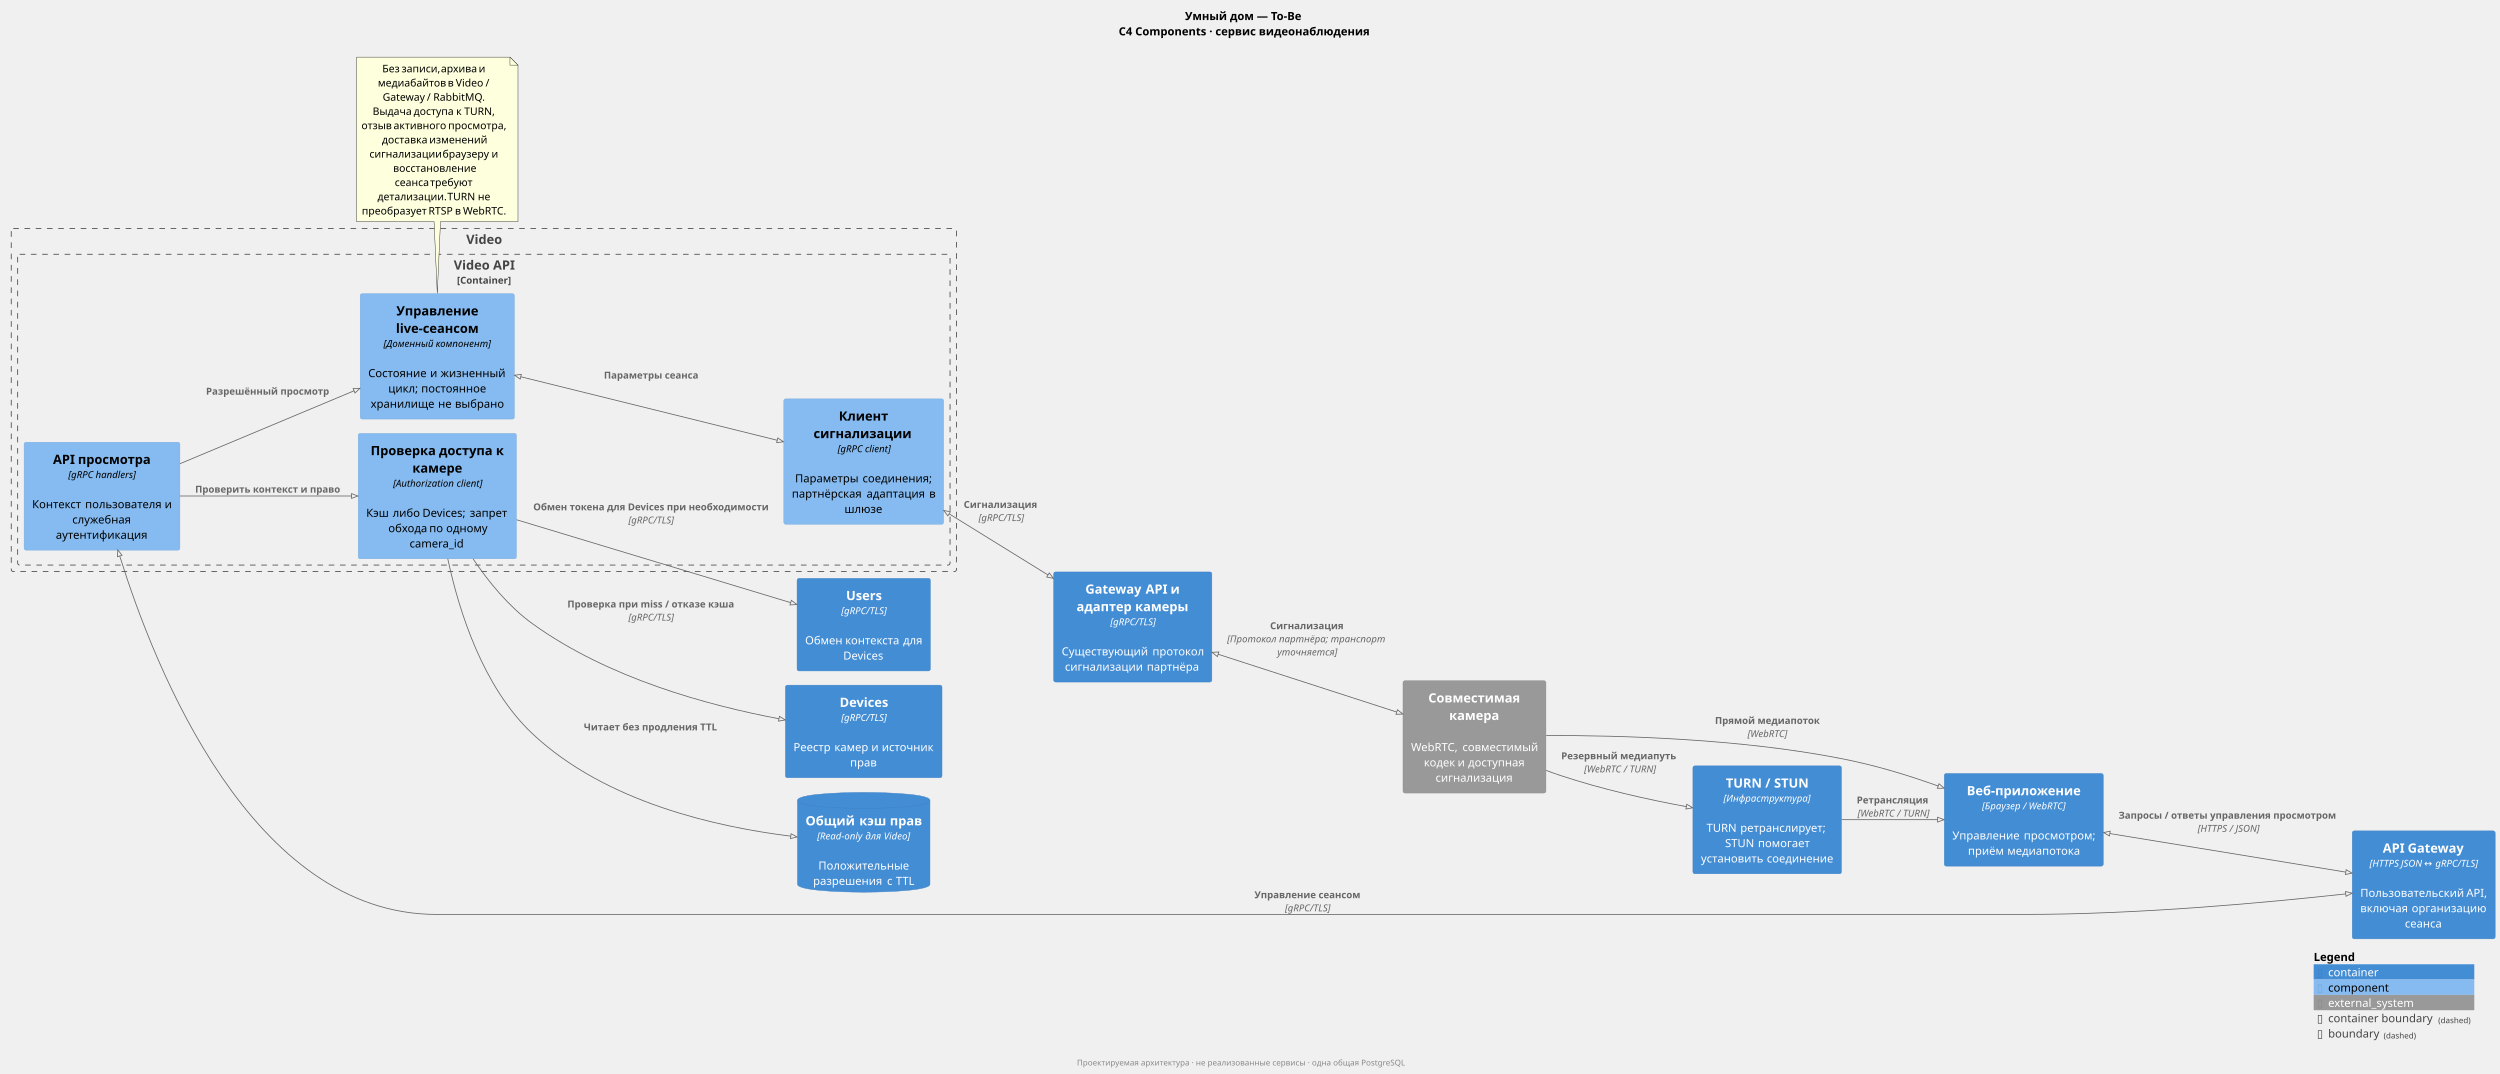
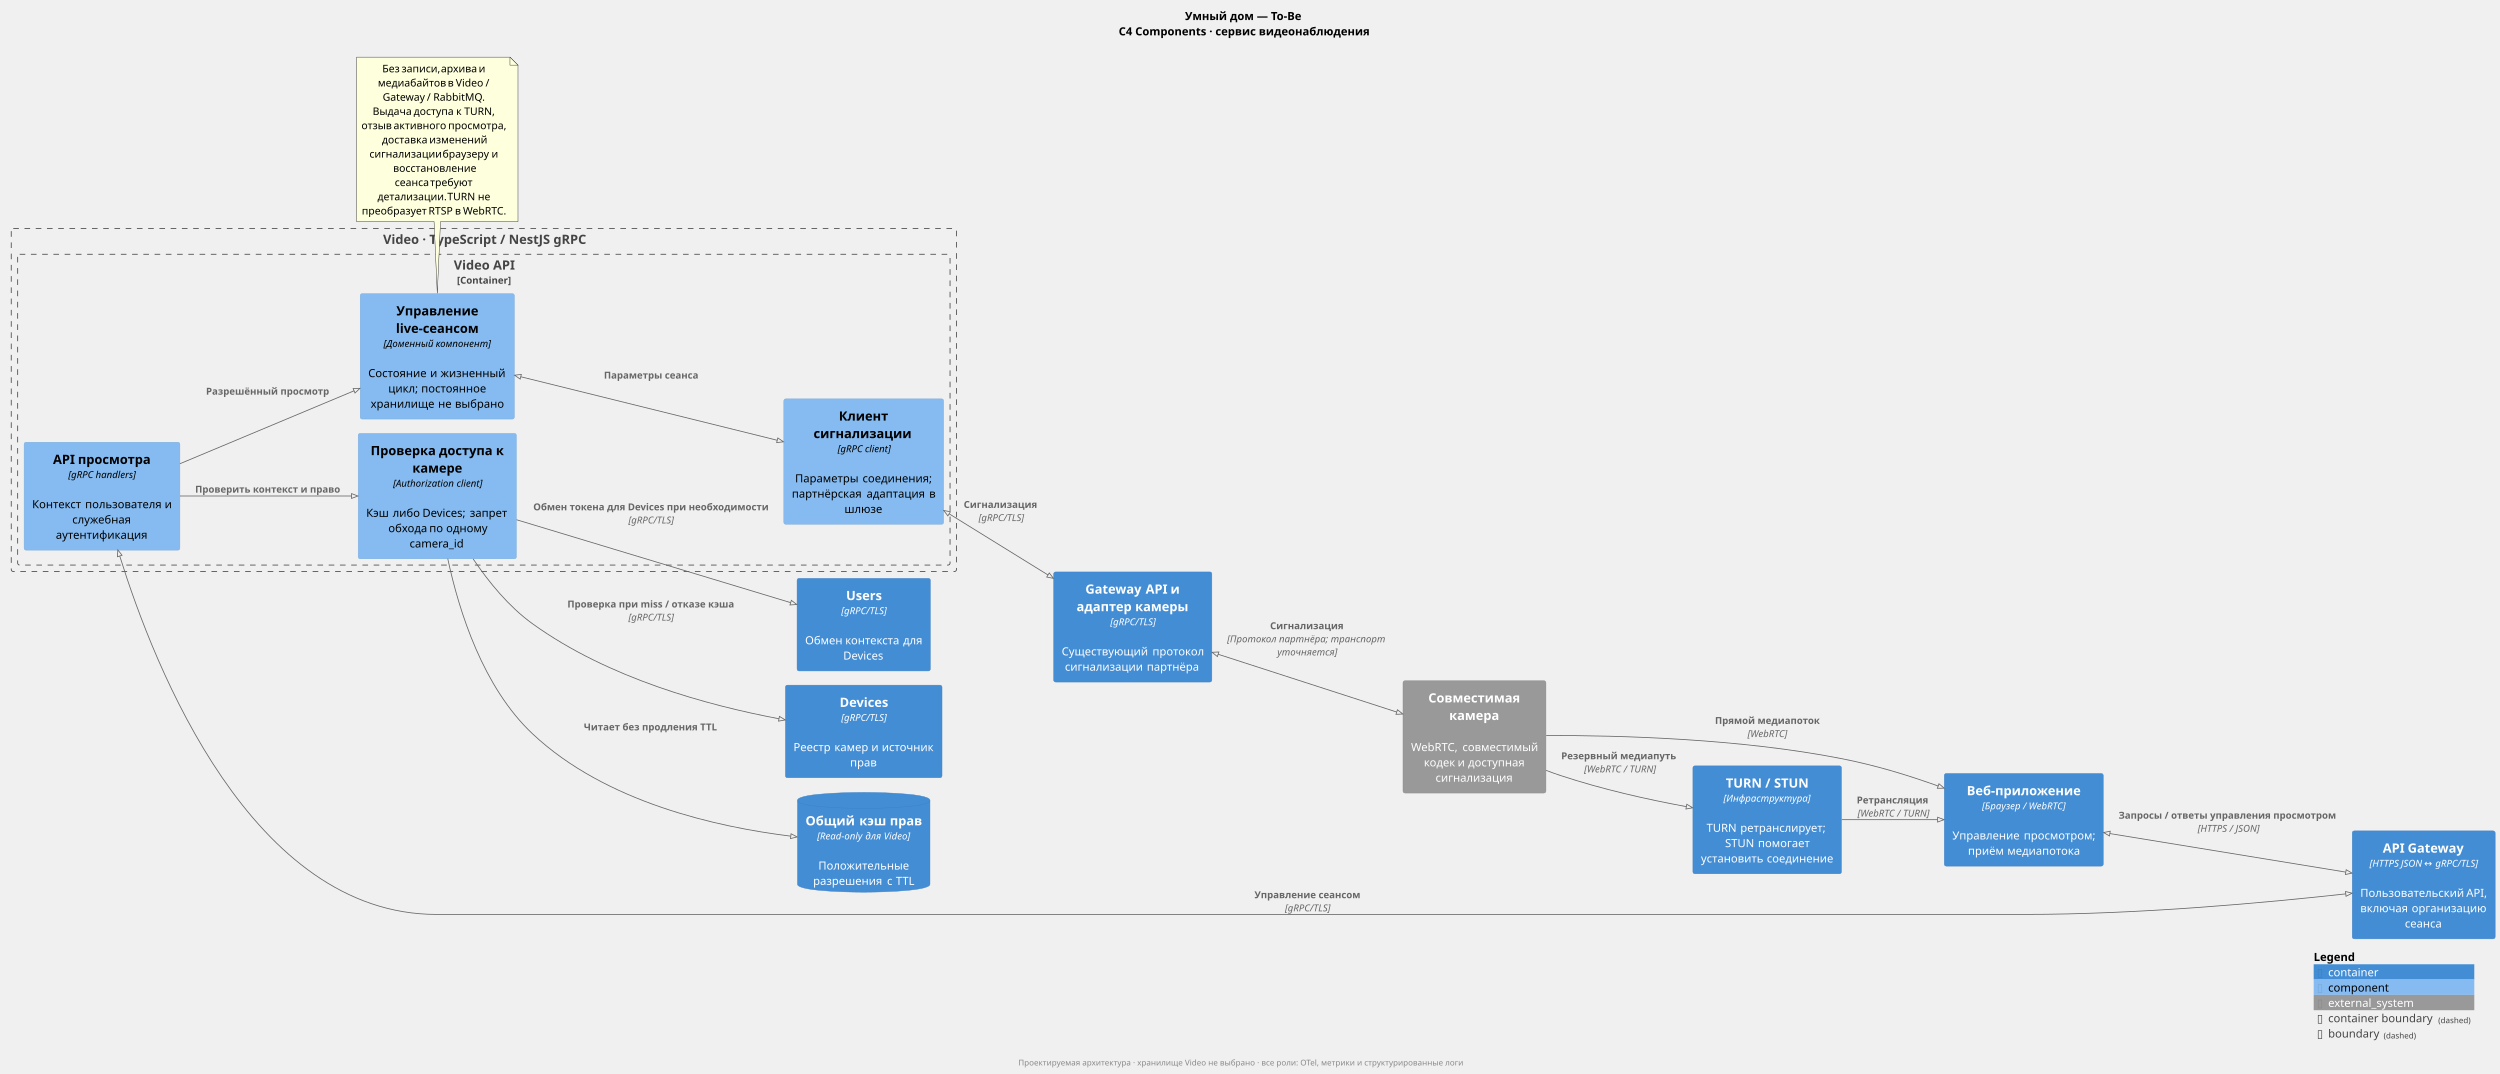
<svg xmlns="http://www.w3.org/2000/svg" contentStyleType="text/css" height="1337px" preserveAspectRatio="none" style="width:3113px;height:1337px;background:#FFFFFF;" version="1.1" viewBox="0 0 3113 1337" width="3113px" zoomAndPan="magnify">
  <defs />
  <g>
    <text fill="#000000" font-family="sans-serif" font-size="14" font-weight="bold" lengthAdjust="spacing" textLength="147" x="1475.5" y="24.966">Умный дом — To-Be</text>
    <text fill="#000000" font-family="sans-serif" font-size="14" font-weight="bold" lengthAdjust="spacing" textLength="312" x="1393" y="44.034">C4 Components · сервис видеонаблюдения</text>
    <g id="cluster_service">
      <rect fill="none" height="427" rx="2.5" ry="2.5" style="stroke:#444444;stroke-width:1.0;stroke-dasharray:7.0,7.0;" width="1177" x="14" y="284.636" />
-       <text fill="#444444" font-family="sans-serif" font-size="16" font-weight="bold" lengthAdjust="spacing" textLength="44" x="580.5" y="303.74">Video</text>
+       <text fill="#444444" font-family="sans-serif" font-size="16" font-weight="bold" lengthAdjust="spacing" textLength="251" x="477" y="303.74">Video · TypeScript / NestJS gRPC</text>
    </g>
    <g id="cluster_api">
      <rect fill="none" height="387" rx="2.5" ry="2.5" style="stroke:#444444;stroke-width:1.0;stroke-dasharray:7.0,7.0;" width="1161" x="22" y="316.636" />
      <text fill="#444444" font-family="sans-serif" font-size="16" font-weight="bold" lengthAdjust="spacing" textLength="75" x="565" y="335.74">Video API</text>
      <text fill="#444444" font-family="sans-serif" font-size="12" font-weight="bold" lengthAdjust="spacing" textLength="67" x="569" y="353.256">[Container]</text>
    </g>
    <g id="elem_web">
      <rect fill="#438DD5" height="115.34" rx="2.5" ry="2.5" style="stroke:#3C7FC0;stroke-width:0.5;" width="198" x="2421" y="963.136" />
      <text fill="#FFFFFF" font-family="sans-serif" font-size="16" font-weight="bold" lengthAdjust="spacing" textLength="142" x="2449" y="990.24">Веб-приложение</text>
      <text fill="#FFFFFF" font-family="sans-serif" font-size="12" font-style="italic" lengthAdjust="spacing" textLength="48" x="2468" y="1007.756">[Браузер</text>
      <text fill="#FFFFFF" font-family="sans-serif" font-size="12" font-style="italic" lengthAdjust="spacing" textLength="3" x="2516" y="1007.756"> </text>
      <text fill="#FFFFFF" font-family="sans-serif" font-size="12" font-style="italic" lengthAdjust="spacing" textLength="4" x="2519" y="1007.756">/</text>
      <text fill="#FFFFFF" font-family="sans-serif" font-size="12" font-style="italic" lengthAdjust="spacing" textLength="3" x="2523" y="1007.756"> </text>
      <text fill="#FFFFFF" font-family="sans-serif" font-size="12" font-style="italic" lengthAdjust="spacing" textLength="46" x="2526" y="1007.756">WebRTC]</text>
      <text fill="#FFFFFF" font-family="sans-serif" font-size="14" lengthAdjust="spacing" textLength="4" x="2518" y="1026.238"> </text>
      <text fill="#FFFFFF" font-family="sans-serif" font-size="14" lengthAdjust="spacing" textLength="85" x="2431" y="1045.306">Управление</text>
      <text fill="#FFFFFF" font-family="sans-serif" font-size="14" lengthAdjust="spacing" textLength="4" x="2516" y="1045.306"> </text>
      <text fill="#FFFFFF" font-family="sans-serif" font-size="14" lengthAdjust="spacing" textLength="89" x="2520" y="1045.306">просмотром;</text>
      <text fill="#FFFFFF" font-family="sans-serif" font-size="14" lengthAdjust="spacing" textLength="45" x="2450.5" y="1064.374">приём</text>
      <text fill="#FFFFFF" font-family="sans-serif" font-size="14" lengthAdjust="spacing" textLength="4" x="2495.5" y="1064.374"> </text>
      <text fill="#FFFFFF" font-family="sans-serif" font-size="14" lengthAdjust="spacing" textLength="90" x="2499.5" y="1064.374">медиапотока</text>
    </g>
    <g id="elem_edge">
      <rect fill="#438DD5" height="134.408" rx="2.5" ry="2.5" style="stroke:#3C7FC0;stroke-width:0.5;" width="178" x="2929" y="1034.636" />
      <text fill="#FFFFFF" font-family="sans-serif" font-size="16" font-weight="bold" lengthAdjust="spacing" textLength="27" x="2967" y="1061.74">API</text>
      <text fill="#FFFFFF" font-family="sans-serif" font-size="16" font-weight="bold" lengthAdjust="spacing" textLength="4" x="2994" y="1061.74"> </text>
      <text fill="#FFFFFF" font-family="sans-serif" font-size="16" font-weight="bold" lengthAdjust="spacing" textLength="71" x="2998" y="1061.74">Gateway</text>
      <text fill="#FFFFFF" font-family="sans-serif" font-size="12" font-style="italic" lengthAdjust="spacing" textLength="36" x="2950.5" y="1079.256">[HTTPS</text>
      <text fill="#FFFFFF" font-family="sans-serif" font-size="12" font-style="italic" lengthAdjust="spacing" textLength="3" x="2986.5" y="1079.256"> </text>
      <text fill="#FFFFFF" font-family="sans-serif" font-size="12" font-style="italic" lengthAdjust="spacing" textLength="26" x="2989.5" y="1079.256">JSON</text>
      <text fill="#FFFFFF" font-family="sans-serif" font-size="12" font-style="italic" lengthAdjust="spacing" textLength="3" x="3015.5" y="1079.256"> </text>
      <text fill="#FFFFFF" font-family="sans-serif" font-size="12" font-style="italic" lengthAdjust="spacing" textLength="11" x="3018.5" y="1079.256">↔</text>
      <text fill="#FFFFFF" font-family="sans-serif" font-size="12" font-style="italic" lengthAdjust="spacing" textLength="3" x="3029.5" y="1079.256"> </text>
      <text fill="#FFFFFF" font-family="sans-serif" font-size="12" font-style="italic" lengthAdjust="spacing" textLength="53" x="3032.5" y="1079.256">gRPC/TLS]</text>
      <text fill="#FFFFFF" font-family="sans-serif" font-size="14" lengthAdjust="spacing" textLength="4" x="3016" y="1097.738"> </text>
      <text fill="#FFFFFF" font-family="sans-serif" font-size="14" lengthAdjust="spacing" textLength="128" x="2939" y="1116.806">Пользовательский</text>
      <text fill="#FFFFFF" font-family="sans-serif" font-size="14" lengthAdjust="spacing" textLength="4" x="3067" y="1116.806"> </text>
      <text fill="#FFFFFF" font-family="sans-serif" font-size="14" lengthAdjust="spacing" textLength="26" x="3071" y="1116.806">API,</text>
      <text fill="#FFFFFF" font-family="sans-serif" font-size="14" lengthAdjust="spacing" textLength="60" x="2939" y="1135.874">включая</text>
      <text fill="#FFFFFF" font-family="sans-serif" font-size="14" lengthAdjust="spacing" textLength="4" x="2999" y="1135.874"> </text>
      <text fill="#FFFFFF" font-family="sans-serif" font-size="14" lengthAdjust="spacing" textLength="94" x="3003" y="1135.874">организацию</text>
      <text fill="#FFFFFF" font-family="sans-serif" font-size="14" lengthAdjust="spacing" textLength="47" x="2994.5" y="1154.942">сеанса</text>
    </g>
    <g id="elem_users">
      <rect fill="#438DD5" height="115.34" rx="2.5" ry="2.5" style="stroke:#3C7FC0;stroke-width:0.5;" width="166" x="992.5" y="720.136" />
      <text fill="#FFFFFF" font-family="sans-serif" font-size="16" font-weight="bold" lengthAdjust="spacing" textLength="44" x="1053.5" y="747.24">Users</text>
      <text fill="#FFFFFF" font-family="sans-serif" font-size="12" font-style="italic" lengthAdjust="spacing" textLength="56" x="1047.5" y="764.756">[gRPC/TLS]</text>
      <text fill="#FFFFFF" font-family="sans-serif" font-size="14" lengthAdjust="spacing" textLength="4" x="1073.5" y="783.238"> </text>
      <text fill="#FFFFFF" font-family="sans-serif" font-size="14" lengthAdjust="spacing" textLength="46" x="1002.5" y="802.306">Обмен</text>
      <text fill="#FFFFFF" font-family="sans-serif" font-size="14" lengthAdjust="spacing" textLength="4" x="1048.5" y="802.306"> </text>
      <text fill="#FFFFFF" font-family="sans-serif" font-size="14" lengthAdjust="spacing" textLength="68" x="1052.5" y="802.306">контекста</text>
      <text fill="#FFFFFF" font-family="sans-serif" font-size="14" lengthAdjust="spacing" textLength="4" x="1120.5" y="802.306"> </text>
      <text fill="#FFFFFF" font-family="sans-serif" font-size="14" lengthAdjust="spacing" textLength="24" x="1124.5" y="802.306">для</text>
      <text fill="#FFFFFF" font-family="sans-serif" font-size="14" lengthAdjust="spacing" textLength="51" x="1050" y="821.374">Devices</text>
    </g>
    <g id="elem_devices">
      <rect fill="#438DD5" height="115.34" rx="2.5" ry="2.5" style="stroke:#3C7FC0;stroke-width:0.5;" width="195" x="978" y="853.136" />
      <text fill="#FFFFFF" font-family="sans-serif" font-size="16" font-weight="bold" lengthAdjust="spacing" textLength="60" x="1045.5" y="880.24">Devices</text>
      <text fill="#FFFFFF" font-family="sans-serif" font-size="12" font-style="italic" lengthAdjust="spacing" textLength="56" x="1047.5" y="897.756">[gRPC/TLS]</text>
      <text fill="#FFFFFF" font-family="sans-serif" font-size="14" lengthAdjust="spacing" textLength="4" x="1073.5" y="916.238"> </text>
      <text fill="#FFFFFF" font-family="sans-serif" font-size="14" lengthAdjust="spacing" textLength="47" x="988" y="935.306">Реестр</text>
      <text fill="#FFFFFF" font-family="sans-serif" font-size="14" lengthAdjust="spacing" textLength="4" x="1035" y="935.306"> </text>
      <text fill="#FFFFFF" font-family="sans-serif" font-size="14" lengthAdjust="spacing" textLength="42" x="1039" y="935.306">камер</text>
      <text fill="#FFFFFF" font-family="sans-serif" font-size="14" lengthAdjust="spacing" textLength="4" x="1081" y="935.306"> </text>
      <text fill="#FFFFFF" font-family="sans-serif" font-size="14" lengthAdjust="spacing" textLength="9" x="1085" y="935.306">и</text>
      <text fill="#FFFFFF" font-family="sans-serif" font-size="14" lengthAdjust="spacing" textLength="4" x="1094" y="935.306"> </text>
      <text fill="#FFFFFF" font-family="sans-serif" font-size="14" lengthAdjust="spacing" textLength="65" x="1098" y="935.306">источник</text>
      <text fill="#FFFFFF" font-family="sans-serif" font-size="14" lengthAdjust="spacing" textLength="34" x="1058.5" y="954.374">прав</text>
    </g>
    <g id="elem_cache">
      <path d="M993,996.636 C993,986.636 1075.5,986.636 1075.5,986.636 C1075.5,986.636 1158,986.636 1158,996.636 L1158,1100.976 C1158,1110.976 1075.5,1110.976 1075.5,1110.976 C1075.5,1110.976 993,1110.976 993,1100.976 L993,996.636 " fill="#438DD5" style="stroke:#3C7FC0;stroke-width:0.5;" />
      <path d="M993,996.636 C993,1006.636 1075.5,1006.636 1075.5,1006.636 C1075.5,1006.636 1158,1006.636 1158,996.636 " fill="none" style="stroke:#3C7FC0;stroke-width:0.5;" />
      <text fill="#FFFFFF" font-family="sans-serif" font-size="16" font-weight="bold" lengthAdjust="spacing" textLength="63" x="1003" y="1027.74">Общий</text>
      <text fill="#FFFFFF" font-family="sans-serif" font-size="16" font-weight="bold" lengthAdjust="spacing" textLength="4" x="1066" y="1027.74"> </text>
      <text fill="#FFFFFF" font-family="sans-serif" font-size="16" font-weight="bold" lengthAdjust="spacing" textLength="34" x="1070" y="1027.74">кэш</text>
      <text fill="#FFFFFF" font-family="sans-serif" font-size="16" font-weight="bold" lengthAdjust="spacing" textLength="4" x="1104" y="1027.74"> </text>
      <text fill="#FFFFFF" font-family="sans-serif" font-size="16" font-weight="bold" lengthAdjust="spacing" textLength="40" x="1108" y="1027.74">прав</text>
      <text fill="#FFFFFF" font-family="sans-serif" font-size="12" font-style="italic" lengthAdjust="spacing" textLength="57" x="1017.5" y="1045.256">[Read-only</text>
      <text fill="#FFFFFF" font-family="sans-serif" font-size="12" font-style="italic" lengthAdjust="spacing" textLength="3" x="1074.5" y="1045.256"> </text>
      <text fill="#FFFFFF" font-family="sans-serif" font-size="12" font-style="italic" lengthAdjust="spacing" textLength="20" x="1077.5" y="1045.256">для</text>
      <text fill="#FFFFFF" font-family="sans-serif" font-size="12" font-style="italic" lengthAdjust="spacing" textLength="3" x="1097.5" y="1045.256"> </text>
      <text fill="#FFFFFF" font-family="sans-serif" font-size="12" font-style="italic" lengthAdjust="spacing" textLength="33" x="1100.5" y="1045.256">Video]</text>
      <text fill="#FFFFFF" font-family="sans-serif" font-size="14" lengthAdjust="spacing" textLength="4" x="1073.5" y="1063.738"> </text>
      <text fill="#FFFFFF" font-family="sans-serif" font-size="14" lengthAdjust="spacing" textLength="113" x="1019" y="1082.806">Положительные</text>
      <text fill="#FFFFFF" font-family="sans-serif" font-size="14" lengthAdjust="spacing" textLength="88" x="1012.5" y="1101.874">разрешения</text>
      <text fill="#FFFFFF" font-family="sans-serif" font-size="14" lengthAdjust="spacing" textLength="4" x="1100.5" y="1101.874"> </text>
      <text fill="#FFFFFF" font-family="sans-serif" font-size="14" lengthAdjust="spacing" textLength="7" x="1104.5" y="1101.874">с</text>
      <text fill="#FFFFFF" font-family="sans-serif" font-size="14" lengthAdjust="spacing" textLength="4" x="1111.5" y="1101.874"> </text>
      <text fill="#FFFFFF" font-family="sans-serif" font-size="14" lengthAdjust="spacing" textLength="23" x="1115.5" y="1101.874">TTL</text>
    </g>
    <g id="elem_gateway">
      <rect fill="#438DD5" height="137.132" rx="2.5" ry="2.5" style="stroke:#3C7FC0;stroke-width:0.5;" width="197" x="1312" y="712.136" />
      <text fill="#FFFFFF" font-family="sans-serif" font-size="16" font-weight="bold" lengthAdjust="spacing" textLength="71" x="1351.5" y="739.24">Gateway</text>
      <text fill="#FFFFFF" font-family="sans-serif" font-size="16" font-weight="bold" lengthAdjust="spacing" textLength="4" x="1422.5" y="739.24"> </text>
      <text fill="#FFFFFF" font-family="sans-serif" font-size="16" font-weight="bold" lengthAdjust="spacing" textLength="27" x="1426.5" y="739.24">API</text>
      <text fill="#FFFFFF" font-family="sans-serif" font-size="16" font-weight="bold" lengthAdjust="spacing" textLength="4" x="1453.5" y="739.24"> </text>
      <text fill="#FFFFFF" font-family="sans-serif" font-size="16" font-weight="bold" lengthAdjust="spacing" textLength="12" x="1457.5" y="739.24">и</text>
      <text fill="#FFFFFF" font-family="sans-serif" font-size="16" font-weight="bold" lengthAdjust="spacing" textLength="69" x="1340.5" y="761.032">адаптер</text>
      <text fill="#FFFFFF" font-family="sans-serif" font-size="16" font-weight="bold" lengthAdjust="spacing" textLength="4" x="1409.5" y="761.032"> </text>
      <text fill="#FFFFFF" font-family="sans-serif" font-size="16" font-weight="bold" lengthAdjust="spacing" textLength="67" x="1413.5" y="761.032">камеры</text>
      <text fill="#FFFFFF" font-family="sans-serif" font-size="12" font-style="italic" lengthAdjust="spacing" textLength="56" x="1382.5" y="778.548">[gRPC/TLS]</text>
      <text fill="#FFFFFF" font-family="sans-serif" font-size="14" lengthAdjust="spacing" textLength="4" x="1408.5" y="797.03"> </text>
      <text fill="#FFFFFF" font-family="sans-serif" font-size="14" lengthAdjust="spacing" textLength="109" x="1322" y="816.098">Существующий</text>
      <text fill="#FFFFFF" font-family="sans-serif" font-size="14" lengthAdjust="spacing" textLength="4" x="1431" y="816.098"> </text>
      <text fill="#FFFFFF" font-family="sans-serif" font-size="14" lengthAdjust="spacing" textLength="64" x="1435" y="816.098">протокол</text>
      <text fill="#FFFFFF" font-family="sans-serif" font-size="14" lengthAdjust="spacing" textLength="98" x="1326" y="835.166">сигнализации</text>
      <text fill="#FFFFFF" font-family="sans-serif" font-size="14" lengthAdjust="spacing" textLength="4" x="1424" y="835.166"> </text>
      <text fill="#FFFFFF" font-family="sans-serif" font-size="14" lengthAdjust="spacing" textLength="67" x="1428" y="835.166">партнёра</text>
    </g>
    <g id="elem_camera">
      <rect fill="#999999" height="139.856" rx="2.5" ry="2.5" style="stroke:#8A8A8A;stroke-width:0.5;" width="178" x="1747" y="847.636" />
      <text fill="#FFFFFF" font-family="sans-serif" font-size="16" font-weight="bold" lengthAdjust="spacing" textLength="115" x="1778.5" y="874.74">Совместимая</text>
      <text fill="#FFFFFF" font-family="sans-serif" font-size="16" font-weight="bold" lengthAdjust="spacing" textLength="63" x="1804.5" y="896.532">камера</text>
      <text fill="#FFFFFF" font-family="sans-serif" font-size="14" lengthAdjust="spacing" textLength="4" x="1834" y="916.186"> </text>
      <text fill="#FFFFFF" font-family="sans-serif" font-size="14" lengthAdjust="spacing" textLength="60" x="1757" y="935.254">WebRTC,</text>
      <text fill="#FFFFFF" font-family="sans-serif" font-size="14" lengthAdjust="spacing" textLength="4" x="1817" y="935.254"> </text>
      <text fill="#FFFFFF" font-family="sans-serif" font-size="14" lengthAdjust="spacing" textLength="94" x="1821" y="935.254">совместимый</text>
      <text fill="#FFFFFF" font-family="sans-serif" font-size="14" lengthAdjust="spacing" textLength="38" x="1773" y="954.322">кодек</text>
      <text fill="#FFFFFF" font-family="sans-serif" font-size="14" lengthAdjust="spacing" textLength="4" x="1811" y="954.322"> </text>
      <text fill="#FFFFFF" font-family="sans-serif" font-size="14" lengthAdjust="spacing" textLength="9" x="1815" y="954.322">и</text>
      <text fill="#FFFFFF" font-family="sans-serif" font-size="14" lengthAdjust="spacing" textLength="4" x="1824" y="954.322"> </text>
      <text fill="#FFFFFF" font-family="sans-serif" font-size="14" lengthAdjust="spacing" textLength="71" x="1828" y="954.322">доступная</text>
      <text fill="#FFFFFF" font-family="sans-serif" font-size="14" lengthAdjust="spacing" textLength="97" x="1787.5" y="973.39">сигнализация</text>
    </g>
    <g id="elem_turn">
      <rect fill="#438DD5" height="134.408" rx="2.5" ry="2.5" style="stroke:#3C7FC0;stroke-width:0.5;" width="185" x="2108" y="953.636" />
      <text fill="#FFFFFF" font-family="sans-serif" font-size="16" font-weight="bold" lengthAdjust="spacing" textLength="45" x="2149" y="980.74">TURN</text>
      <text fill="#FFFFFF" font-family="sans-serif" font-size="16" font-weight="bold" lengthAdjust="spacing" textLength="4" x="2194" y="980.74"> </text>
      <text fill="#FFFFFF" font-family="sans-serif" font-size="16" font-weight="bold" lengthAdjust="spacing" textLength="7" x="2198" y="980.74">/</text>
      <text fill="#FFFFFF" font-family="sans-serif" font-size="16" font-weight="bold" lengthAdjust="spacing" textLength="4" x="2205" y="980.74"> </text>
      <text fill="#FFFFFF" font-family="sans-serif" font-size="16" font-weight="bold" lengthAdjust="spacing" textLength="43" x="2209" y="980.74">STUN</text>
      <text fill="#FFFFFF" font-family="sans-serif" font-size="12" font-style="italic" lengthAdjust="spacing" textLength="109" x="2146" y="998.256">[Инфраструктура]</text>
      <text fill="#FFFFFF" font-family="sans-serif" font-size="14" lengthAdjust="spacing" textLength="4" x="2198.5" y="1016.738"> </text>
      <text fill="#FFFFFF" font-family="sans-serif" font-size="14" lengthAdjust="spacing" textLength="38" x="2125" y="1035.806">TURN</text>
      <text fill="#FFFFFF" font-family="sans-serif" font-size="14" lengthAdjust="spacing" textLength="4" x="2163" y="1035.806"> </text>
      <text fill="#FFFFFF" font-family="sans-serif" font-size="14" lengthAdjust="spacing" textLength="109" x="2167" y="1035.806">ретранслирует;</text>
      <text fill="#FFFFFF" font-family="sans-serif" font-size="14" lengthAdjust="spacing" textLength="37" x="2148" y="1054.874">STUN</text>
      <text fill="#FFFFFF" font-family="sans-serif" font-size="14" lengthAdjust="spacing" textLength="4" x="2185" y="1054.874"> </text>
      <text fill="#FFFFFF" font-family="sans-serif" font-size="14" lengthAdjust="spacing" textLength="64" x="2189" y="1054.874">помогает</text>
      <text fill="#FFFFFF" font-family="sans-serif" font-size="14" lengthAdjust="spacing" textLength="78" x="2118" y="1073.942">установить</text>
      <text fill="#FFFFFF" font-family="sans-serif" font-size="14" lengthAdjust="spacing" textLength="4" x="2196" y="1073.942"> </text>
      <text fill="#FFFFFF" font-family="sans-serif" font-size="14" lengthAdjust="spacing" textLength="83" x="2200" y="1073.942">соединение</text>
    </g>
    <g id="elem_GMN29">
      <path d="M444,71.136 L444,275.902 A0,0 0 0 0 444,275.902 L540.5,275.902 L544.5,365.589 L548.5,275.902 L645,275.902 A0,0 0 0 0 645,275.902 L645,81.136 L635,71.136 L444,71.136 A0,0 0 0 0 444,71.136 " fill="#FEFFDD" style="stroke:#181818;stroke-width:0.5;" />
      <path d="M635,71.136 L635,81.136 L645,81.136 L635,71.136 " fill="#FEFFDD" style="stroke:#181818;stroke-width:0.5;" />
      <text fill="#000000" font-family="sans-serif" font-size="13" lengthAdjust="spacing" textLength="21" x="476" y="90.033">Без</text>
      <text fill="#000000" font-family="sans-serif" font-size="13" lengthAdjust="spacing" textLength="3" x="497" y="90.033"> </text>
      <text fill="#000000" font-family="sans-serif" font-size="13" lengthAdjust="spacing" textLength="46" x="500" y="90.033">записи,</text>
      <text fill="#000000" font-family="sans-serif" font-size="13" lengthAdjust="spacing" textLength="3" x="546" y="90.033"> </text>
      <text fill="#000000" font-family="sans-serif" font-size="13" lengthAdjust="spacing" textLength="44" x="549" y="90.033">архива</text>
      <text fill="#000000" font-family="sans-serif" font-size="13" lengthAdjust="spacing" textLength="3" x="593" y="90.033"> </text>
      <text fill="#000000" font-family="sans-serif" font-size="13" lengthAdjust="spacing" textLength="8" x="596" y="90.033">и</text>
      <text fill="#000000" font-family="sans-serif" font-size="13" lengthAdjust="spacing" textLength="84" x="470.5" y="107.739">медиабайтов</text>
      <text fill="#000000" font-family="sans-serif" font-size="13" lengthAdjust="spacing" textLength="3" x="554.5" y="107.739"> </text>
      <text fill="#000000" font-family="sans-serif" font-size="13" lengthAdjust="spacing" textLength="7" x="557.5" y="107.739">в</text>
      <text fill="#000000" font-family="sans-serif" font-size="13" lengthAdjust="spacing" textLength="3" x="564.5" y="107.739"> </text>
      <text fill="#000000" font-family="sans-serif" font-size="13" lengthAdjust="spacing" textLength="34" x="567.5" y="107.739">Video</text>
      <text fill="#000000" font-family="sans-serif" font-size="13" lengthAdjust="spacing" textLength="3" x="601.5" y="107.739"> </text>
      <text fill="#000000" font-family="sans-serif" font-size="13" lengthAdjust="spacing" textLength="5" x="604.5" y="107.739">/</text>
      <text fill="#000000" font-family="sans-serif" font-size="13" lengthAdjust="spacing" textLength="52" x="476.5" y="125.445">Gateway</text>
      <text fill="#000000" font-family="sans-serif" font-size="13" lengthAdjust="spacing" textLength="3" x="528.5" y="125.445"> </text>
      <text fill="#000000" font-family="sans-serif" font-size="13" lengthAdjust="spacing" textLength="5" x="531.5" y="125.445">/</text>
      <text fill="#000000" font-family="sans-serif" font-size="13" lengthAdjust="spacing" textLength="3" x="536.5" y="125.445"> </text>
      <text fill="#000000" font-family="sans-serif" font-size="13" lengthAdjust="spacing" textLength="64" x="539.5" y="125.445">RabbitMQ.</text>
      <text fill="#000000" font-family="sans-serif" font-size="13" lengthAdjust="spacing" textLength="48" x="464" y="143.151">Выдача</text>
      <text fill="#000000" font-family="sans-serif" font-size="13" lengthAdjust="spacing" textLength="3" x="512" y="143.151"> </text>
      <text fill="#000000" font-family="sans-serif" font-size="13" lengthAdjust="spacing" textLength="50" x="515" y="143.151">доступа</text>
      <text fill="#000000" font-family="sans-serif" font-size="13" lengthAdjust="spacing" textLength="3" x="565" y="143.151"> </text>
      <text fill="#000000" font-family="sans-serif" font-size="13" lengthAdjust="spacing" textLength="7" x="568" y="143.151">к</text>
      <text fill="#000000" font-family="sans-serif" font-size="13" lengthAdjust="spacing" textLength="3" x="575" y="143.151"> </text>
      <text fill="#000000" font-family="sans-serif" font-size="13" lengthAdjust="spacing" textLength="38" x="578" y="143.151">TURN,</text>
      <text fill="#000000" font-family="sans-serif" font-size="13" lengthAdjust="spacing" textLength="37" x="450" y="160.857">отзыв</text>
      <text fill="#000000" font-family="sans-serif" font-size="13" lengthAdjust="spacing" textLength="3" x="487" y="160.857"> </text>
      <text fill="#000000" font-family="sans-serif" font-size="13" lengthAdjust="spacing" textLength="65" x="490" y="160.857">активного</text>
      <text fill="#000000" font-family="sans-serif" font-size="13" lengthAdjust="spacing" textLength="3" x="555" y="160.857"> </text>
      <text fill="#000000" font-family="sans-serif" font-size="13" lengthAdjust="spacing" textLength="72" x="558" y="160.857">просмотра,</text>
      <text fill="#000000" font-family="sans-serif" font-size="13" lengthAdjust="spacing" textLength="56" x="475.5" y="178.563">доставка</text>
      <text fill="#000000" font-family="sans-serif" font-size="13" lengthAdjust="spacing" textLength="3" x="531.5" y="178.563"> </text>
      <text fill="#000000" font-family="sans-serif" font-size="13" lengthAdjust="spacing" textLength="70" x="534.5" y="178.563">изменений</text>
      <text fill="#000000" font-family="sans-serif" font-size="13" lengthAdjust="spacing" textLength="88" x="460" y="196.269">сигнализации</text>
      <text fill="#000000" font-family="sans-serif" font-size="13" lengthAdjust="spacing" textLength="3" x="548" y="196.269"> </text>
      <text fill="#000000" font-family="sans-serif" font-size="13" lengthAdjust="spacing" textLength="58" x="551" y="196.269">браузеру</text>
      <text fill="#000000" font-family="sans-serif" font-size="13" lengthAdjust="spacing" textLength="3" x="609" y="196.269"> </text>
      <text fill="#000000" font-family="sans-serif" font-size="13" lengthAdjust="spacing" textLength="8" x="612" y="196.269">и</text>
      <text fill="#000000" font-family="sans-serif" font-size="13" lengthAdjust="spacing" textLength="101" x="489.5" y="213.975">восстановление</text>
      <text fill="#000000" font-family="sans-serif" font-size="13" lengthAdjust="spacing" textLength="41" x="491.5" y="231.681">сеанса</text>
      <text fill="#000000" font-family="sans-serif" font-size="13" lengthAdjust="spacing" textLength="3" x="532.5" y="231.681"> </text>
      <text fill="#000000" font-family="sans-serif" font-size="13" lengthAdjust="spacing" textLength="53" x="535.5" y="231.681">требуют</text>
      <text fill="#000000" font-family="sans-serif" font-size="13" lengthAdjust="spacing" textLength="84" x="470" y="249.387">детализации.</text>
      <text fill="#000000" font-family="sans-serif" font-size="13" lengthAdjust="spacing" textLength="3" x="554" y="249.387"> </text>
      <text fill="#000000" font-family="sans-serif" font-size="13" lengthAdjust="spacing" textLength="35" x="557" y="249.387">TURN</text>
      <text fill="#000000" font-family="sans-serif" font-size="13" lengthAdjust="spacing" textLength="3" x="592" y="249.387"> </text>
      <text fill="#000000" font-family="sans-serif" font-size="13" lengthAdjust="spacing" textLength="15" x="595" y="249.387">не</text>
      <text fill="#000000" font-family="sans-serif" font-size="13" lengthAdjust="spacing" textLength="80" x="450.5" y="267.093">преобразует</text>
      <text fill="#000000" font-family="sans-serif" font-size="13" lengthAdjust="spacing" textLength="3" x="530.5" y="267.093"> </text>
      <text fill="#000000" font-family="sans-serif" font-size="13" lengthAdjust="spacing" textLength="30" x="533.5" y="267.093">RTSP</text>
      <text fill="#000000" font-family="sans-serif" font-size="13" lengthAdjust="spacing" textLength="3" x="563.5" y="267.093"> </text>
      <text fill="#000000" font-family="sans-serif" font-size="13" lengthAdjust="spacing" textLength="7" x="566.5" y="267.093">в</text>
      <text fill="#000000" font-family="sans-serif" font-size="13" lengthAdjust="spacing" textLength="3" x="573.5" y="267.093"> </text>
      <text fill="#000000" font-family="sans-serif" font-size="13" lengthAdjust="spacing" textLength="53" x="576.5" y="267.093">WebRTC.</text>
    </g>
    <g id="elem_entry">
      <rect fill="#85BBF0" height="134.408" rx="2.5" ry="2.5" style="stroke:#78A8D8;stroke-width:0.5;" width="194" x="30" y="550.636" />
      <text fill="#000000" font-family="sans-serif" font-size="16" font-weight="bold" lengthAdjust="spacing" textLength="27" x="66" y="577.74">API</text>
      <text fill="#000000" font-family="sans-serif" font-size="16" font-weight="bold" lengthAdjust="spacing" textLength="4" x="93" y="577.74"> </text>
      <text fill="#000000" font-family="sans-serif" font-size="16" font-weight="bold" lengthAdjust="spacing" textLength="91" x="97" y="577.74">просмотра</text>
      <text fill="#000000" font-family="sans-serif" font-size="12" font-style="italic" lengthAdjust="spacing" textLength="31" x="85" y="595.256">[gRPC</text>
      <text fill="#000000" font-family="sans-serif" font-size="12" font-style="italic" lengthAdjust="spacing" textLength="3" x="116" y="595.256"> </text>
      <text fill="#000000" font-family="sans-serif" font-size="12" font-style="italic" lengthAdjust="spacing" textLength="50" x="119" y="595.256">handlers]</text>
      <text fill="#000000" font-family="sans-serif" font-size="14" lengthAdjust="spacing" textLength="4" x="125" y="613.738"> </text>
      <text fill="#000000" font-family="sans-serif" font-size="14" lengthAdjust="spacing" textLength="62" x="40" y="632.806">Контекст</text>
      <text fill="#000000" font-family="sans-serif" font-size="14" lengthAdjust="spacing" textLength="4" x="102" y="632.806"> </text>
      <text fill="#000000" font-family="sans-serif" font-size="14" lengthAdjust="spacing" textLength="95" x="106" y="632.806">пользователя</text>
      <text fill="#000000" font-family="sans-serif" font-size="14" lengthAdjust="spacing" textLength="4" x="201" y="632.806"> </text>
      <text fill="#000000" font-family="sans-serif" font-size="14" lengthAdjust="spacing" textLength="9" x="205" y="632.806">и</text>
      <text fill="#000000" font-family="sans-serif" font-size="14" lengthAdjust="spacing" textLength="74" x="90" y="651.874">служебная</text>
      <text fill="#000000" font-family="sans-serif" font-size="14" lengthAdjust="spacing" textLength="115" x="69.5" y="670.942">аутентификация</text>
    </g>
    <g id="elem_access">
      <rect fill="#85BBF0" height="156.2" rx="2.5" ry="2.5" style="stroke:#78A8D8;stroke-width:0.5;" width="197" x="446" y="539.636" />
      <text fill="#000000" font-family="sans-serif" font-size="16" font-weight="bold" lengthAdjust="spacing" textLength="81" x="461.5" y="566.74">Проверка</text>
      <text fill="#000000" font-family="sans-serif" font-size="16" font-weight="bold" lengthAdjust="spacing" textLength="4" x="542.5" y="566.74"> </text>
      <text fill="#000000" font-family="sans-serif" font-size="16" font-weight="bold" lengthAdjust="spacing" textLength="67" x="546.5" y="566.74">доступа</text>
      <text fill="#000000" font-family="sans-serif" font-size="16" font-weight="bold" lengthAdjust="spacing" textLength="4" x="613.5" y="566.74"> </text>
      <text fill="#000000" font-family="sans-serif" font-size="16" font-weight="bold" lengthAdjust="spacing" textLength="10" x="617.5" y="566.74">к</text>
      <text fill="#000000" font-family="sans-serif" font-size="16" font-weight="bold" lengthAdjust="spacing" textLength="62" x="513.5" y="588.532">камере</text>
      <text fill="#000000" font-family="sans-serif" font-size="12" font-style="italic" lengthAdjust="spacing" textLength="76" x="489.5" y="606.048">[Authorization</text>
      <text fill="#000000" font-family="sans-serif" font-size="12" font-style="italic" lengthAdjust="spacing" textLength="3" x="565.5" y="606.048"> </text>
      <text fill="#000000" font-family="sans-serif" font-size="12" font-style="italic" lengthAdjust="spacing" textLength="31" x="568.5" y="606.048">client]</text>
      <text fill="#000000" font-family="sans-serif" font-size="14" lengthAdjust="spacing" textLength="4" x="542.5" y="624.53"> </text>
      <text fill="#000000" font-family="sans-serif" font-size="14" lengthAdjust="spacing" textLength="29" x="456" y="643.598">Кэш</text>
      <text fill="#000000" font-family="sans-serif" font-size="14" lengthAdjust="spacing" textLength="4" x="485" y="643.598"> </text>
      <text fill="#000000" font-family="sans-serif" font-size="14" lengthAdjust="spacing" textLength="33" x="489" y="643.598">либо</text>
      <text fill="#000000" font-family="sans-serif" font-size="14" lengthAdjust="spacing" textLength="4" x="522" y="643.598"> </text>
      <text fill="#000000" font-family="sans-serif" font-size="14" lengthAdjust="spacing" textLength="55" x="526" y="643.598">Devices;</text>
      <text fill="#000000" font-family="sans-serif" font-size="14" lengthAdjust="spacing" textLength="4" x="581" y="643.598"> </text>
      <text fill="#000000" font-family="sans-serif" font-size="14" lengthAdjust="spacing" textLength="48" x="585" y="643.598">запрет</text>
      <text fill="#000000" font-family="sans-serif" font-size="14" lengthAdjust="spacing" textLength="47" x="483.5" y="662.666">обхода</text>
      <text fill="#000000" font-family="sans-serif" font-size="14" lengthAdjust="spacing" textLength="4" x="530.5" y="662.666"> </text>
      <text fill="#000000" font-family="sans-serif" font-size="14" lengthAdjust="spacing" textLength="17" x="534.5" y="662.666">по</text>
      <text fill="#000000" font-family="sans-serif" font-size="14" lengthAdjust="spacing" textLength="4" x="551.5" y="662.666"> </text>
      <text fill="#000000" font-family="sans-serif" font-size="14" lengthAdjust="spacing" textLength="50" x="555.5" y="662.666">одному</text>
      <text fill="#000000" font-family="sans-serif" font-size="14" lengthAdjust="spacing" textLength="69" x="510" y="681.734">camera_id</text>
    </g>
    <g id="elem_session">
      <rect fill="#85BBF0" height="156.2" rx="2.5" ry="2.5" style="stroke:#78A8D8;stroke-width:0.5;" width="192" x="448.5" y="365.636" />
      <text fill="#000000" font-family="sans-serif" font-size="16" font-weight="bold" lengthAdjust="spacing" textLength="102" x="493.5" y="392.74">Управление</text>
      <text fill="#000000" font-family="sans-serif" font-size="16" font-weight="bold" lengthAdjust="spacing" textLength="103" x="493" y="414.532">live-сеансом</text>
      <text fill="#000000" font-family="sans-serif" font-size="12" font-style="italic" lengthAdjust="spacing" textLength="62" x="477.5" y="432.048">[Доменный</text>
      <text fill="#000000" font-family="sans-serif" font-size="12" font-style="italic" lengthAdjust="spacing" textLength="3" x="539.5" y="432.048"> </text>
      <text fill="#000000" font-family="sans-serif" font-size="12" font-style="italic" lengthAdjust="spacing" textLength="69" x="542.5" y="432.048">компонент]</text>
      <text fill="#000000" font-family="sans-serif" font-size="14" lengthAdjust="spacing" textLength="4" x="542.5" y="450.53"> </text>
      <text fill="#000000" font-family="sans-serif" font-size="14" lengthAdjust="spacing" textLength="73" x="458.5" y="469.598">Состояние</text>
      <text fill="#000000" font-family="sans-serif" font-size="14" lengthAdjust="spacing" textLength="4" x="531.5" y="469.598"> </text>
      <text fill="#000000" font-family="sans-serif" font-size="14" lengthAdjust="spacing" textLength="9" x="535.5" y="469.598">и</text>
      <text fill="#000000" font-family="sans-serif" font-size="14" lengthAdjust="spacing" textLength="4" x="544.5" y="469.598"> </text>
      <text fill="#000000" font-family="sans-serif" font-size="14" lengthAdjust="spacing" textLength="82" x="548.5" y="469.598">жизненный</text>
      <text fill="#000000" font-family="sans-serif" font-size="14" lengthAdjust="spacing" textLength="37" x="483.5" y="488.666">цикл;</text>
      <text fill="#000000" font-family="sans-serif" font-size="14" lengthAdjust="spacing" textLength="4" x="520.5" y="488.666"> </text>
      <text fill="#000000" font-family="sans-serif" font-size="14" lengthAdjust="spacing" textLength="81" x="524.5" y="488.666">постоянное</text>
      <text fill="#000000" font-family="sans-serif" font-size="14" lengthAdjust="spacing" textLength="80" x="461.5" y="507.734">хранилище</text>
      <text fill="#000000" font-family="sans-serif" font-size="14" lengthAdjust="spacing" textLength="4" x="541.5" y="507.734"> </text>
      <text fill="#000000" font-family="sans-serif" font-size="14" lengthAdjust="spacing" textLength="17" x="545.5" y="507.734">не</text>
      <text fill="#000000" font-family="sans-serif" font-size="14" lengthAdjust="spacing" textLength="4" x="562.5" y="507.734"> </text>
      <text fill="#000000" font-family="sans-serif" font-size="14" lengthAdjust="spacing" textLength="61" x="566.5" y="507.734">выбрано</text>
    </g>
    <g id="elem_signaling">
      <rect fill="#85BBF0" height="156.2" rx="2.5" ry="2.5" style="stroke:#78A8D8;stroke-width:0.5;" width="199" x="976" y="496.636" />
      <text fill="#000000" font-family="sans-serif" font-size="16" font-weight="bold" lengthAdjust="spacing" textLength="62" x="1044.5" y="523.74">Клиент</text>
      <text fill="#000000" font-family="sans-serif" font-size="16" font-weight="bold" lengthAdjust="spacing" textLength="125" x="1013" y="545.532">сигнализации</text>
      <text fill="#000000" font-family="sans-serif" font-size="12" font-style="italic" lengthAdjust="spacing" textLength="31" x="1043" y="563.048">[gRPC</text>
      <text fill="#000000" font-family="sans-serif" font-size="12" font-style="italic" lengthAdjust="spacing" textLength="3" x="1074" y="563.048"> </text>
      <text fill="#000000" font-family="sans-serif" font-size="12" font-style="italic" lengthAdjust="spacing" textLength="31" x="1077" y="563.048">client]</text>
      <text fill="#000000" font-family="sans-serif" font-size="14" lengthAdjust="spacing" textLength="4" x="1073.5" y="581.53"> </text>
      <text fill="#000000" font-family="sans-serif" font-size="14" lengthAdjust="spacing" textLength="80" x="990" y="600.598">Параметры</text>
      <text fill="#000000" font-family="sans-serif" font-size="14" lengthAdjust="spacing" textLength="4" x="1070" y="600.598"> </text>
      <text fill="#000000" font-family="sans-serif" font-size="14" lengthAdjust="spacing" textLength="87" x="1074" y="600.598">соединения;</text>
      <text fill="#000000" font-family="sans-serif" font-size="14" lengthAdjust="spacing" textLength="89" x="986" y="619.666">партнёрская</text>
      <text fill="#000000" font-family="sans-serif" font-size="14" lengthAdjust="spacing" textLength="4" x="1075" y="619.666"> </text>
      <text fill="#000000" font-family="sans-serif" font-size="14" lengthAdjust="spacing" textLength="74" x="1079" y="619.666">адаптация</text>
      <text fill="#000000" font-family="sans-serif" font-size="14" lengthAdjust="spacing" textLength="4" x="1153" y="619.666"> </text>
      <text fill="#000000" font-family="sans-serif" font-size="14" lengthAdjust="spacing" textLength="8" x="1157" y="619.666">в</text>
      <text fill="#000000" font-family="sans-serif" font-size="14" lengthAdjust="spacing" textLength="48" x="1051.5" y="638.734">шлюзе</text>
    </g>
    <polygon fill="none" points="2619.29,1036.687,2626.702,1040.937,2627.669,1035.016,2619.29,1036.687" style="stroke:#666666;stroke-width:1.0;" />
    <polygon fill="none" points="2928.881,1087.245,2921.47,1082.995,2920.502,1088.917,2928.881,1087.245" style="stroke:#666666;stroke-width:1.0;" />
    <path d="M2627.185,1037.977 C2717.419,1052.712 2834.116,1071.77 2920.986,1085.956 " fill="none" style="stroke:#666666;stroke-width:1.0;" />
    <text fill="#666666" font-family="sans-serif" font-size="12" font-weight="bold" lengthAdjust="spacing" textLength="272" x="2638" y="1019.464">Запросы / ответы управления просмотром</text>
    <text fill="#666666" font-family="sans-serif" font-size="12" font-style="italic" lengthAdjust="spacing" textLength="75" x="2736.5" y="1035.808">[HTTPS / JSON]</text>
    <polygon fill="none" points="2928.895,1112.189,2920.614,1110.085,2921.272,1116.049,2928.895,1112.189" style="stroke:#666666;stroke-width:1.0;" />
    <polygon fill="none" points="146.711,684.681,146.225,693.211,151.954,691.427,146.711,684.681" style="stroke:#666666;stroke-width:1.0;" />
    <path d="M2920.943,1113.067 C2821.889,1124.003 2664.126,1138.636 2521,1138.636 C543.5,1138.636 543.5,1138.636 543.5,1138.636 C313.849,1138.636 192.903,833.033 149.09,692.319 " fill="none" style="stroke:#666666;stroke-width:1.0;" />
    <text fill="#666666" font-family="sans-serif" font-size="12" font-weight="bold" lengthAdjust="spacing" textLength="132" x="1562" y="1118.464">Управление сеансом</text>
    <text fill="#666666" font-family="sans-serif" font-size="12" font-style="italic" lengthAdjust="spacing" textLength="56" x="1600" y="1134.808">[gRPC/TLS]</text>
    <polygon fill="none" points="445.734,617.636,437.734,614.636,437.734,620.636,445.734,617.636" style="stroke:#666666;stroke-width:1.0;" />
    <path d="M224.107,617.636 C290.623,617.636 370.86,617.636 437.734,617.636 " fill="none" style="stroke:#666666;stroke-width:1.0;" />
    <text fill="#666666" font-family="sans-serif" font-size="12" font-weight="bold" lengthAdjust="spacing" textLength="182" x="243" y="613.464">Проверить контекст и право</text>
    <polygon fill="none" points="992.622,1042.179,985.053,1038.214,984.313,1044.168,992.622,1042.179" style="stroke:#666666;stroke-width:1.0;" />
    <path d="M557.546,695.657 C571.748,762.185 601.693,855.952 663,913.636 C754.31,999.55 893.32,1029.831 984.683,1041.191 " fill="none" style="stroke:#666666;stroke-width:1.0;" />
    <text fill="#666666" font-family="sans-serif" font-size="12" font-weight="bold" lengthAdjust="spacing" textLength="167" x="727" y="909.464">Читает без продления TTL</text>
    <polygon fill="none" points="992.189,752.74,985.4,747.553,983.663,753.296,992.189,752.74" style="stroke:#666666;stroke-width:1.0;" />
    <path d="M643.143,647.169 C743.452,677.508 890.218,721.898 984.531,750.424 " fill="none" style="stroke:#666666;stroke-width:1.0;" />
    <text fill="#666666" font-family="sans-serif" font-size="12" font-weight="bold" lengthAdjust="spacing" textLength="293" x="664" y="635.464">Обмен токена для Devices при необходимости</text>
    <text fill="#666666" font-family="sans-serif" font-size="12" font-style="italic" lengthAdjust="spacing" textLength="56" x="782.5" y="651.808">[gRPC/TLS]</text>
    <polygon fill="none" points="977.855,896.483,970.552,892.048,969.437,897.944,977.855,896.483" style="stroke:#666666;stroke-width:1.0;" />
    <path d="M589.124,695.926 C608.506,724.735 633.625,755.461 663,776.636 C757.775,844.956 881.38,878.231 969.995,894.996 " fill="none" style="stroke:#666666;stroke-width:1.0;" />
    <text fill="#666666" font-family="sans-serif" font-size="12" font-weight="bold" lengthAdjust="spacing" textLength="208" x="706.5" y="756.464">Проверка при miss / отказе кэша</text>
    <text fill="#666666" font-family="sans-serif" font-size="12" font-style="italic" lengthAdjust="spacing" textLength="56" x="782.5" y="772.808">[gRPC/TLS]</text>
    <polygon fill="none" points="448.254,483.522,439.716,483.845,442.034,489.38,448.254,483.522" style="stroke:#666666;stroke-width:1.0;" />
    <path d="M224.107,577.389 C291.462,549.182 373.711,514.739 440.875,486.613 " fill="none" style="stroke:#666666;stroke-width:1.0;" />
    <text fill="#666666" font-family="sans-serif" font-size="12" font-weight="bold" lengthAdjust="spacing" textLength="155" x="256.5" y="491.464">Разрешённый просмотр</text>
    <polygon fill="none" points="640.686,467.207,647.73,472.042,649.172,466.218,640.686,467.207" style="stroke:#666666;stroke-width:1.0;" />
    <polygon fill="none" points="975.593,550.143,968.549,545.308,967.106,551.132,975.593,550.143" style="stroke:#666666;stroke-width:1.0;" />
    <path d="M648.451,469.13 C743.045,492.555 871.952,524.477 967.828,548.22 " fill="none" style="stroke:#666666;stroke-width:1.0;" />
    <text fill="#666666" font-family="sans-serif" font-size="12" font-weight="bold" lengthAdjust="spacing" textLength="117" x="752" y="471.464">Параметры сеанса</text>
    <polygon fill="none" points="1175.059,635.606,1180.284,642.366,1183.441,637.264,1175.059,635.606" style="stroke:#666666;stroke-width:1.0;" />
    <polygon fill="none" points="1311.768,720.177,1306.543,713.417,1303.386,718.52,1311.768,720.177" style="stroke:#666666;stroke-width:1.0;" />
    <path d="M1181.863,639.815 C1225.014,666.51 1261.908,689.332 1304.965,715.968 " fill="none" style="stroke:#666666;stroke-width:1.0;" />
    <text fill="#666666" font-family="sans-serif" font-size="12" font-weight="bold" lengthAdjust="spacing" textLength="93" x="1200" y="632.464">Сигнализация</text>
    <text fill="#666666" font-family="sans-serif" font-size="12" font-style="italic" lengthAdjust="spacing" textLength="56" x="1218.5" y="648.808">[gRPC/TLS]</text>
    <polygon fill="none" points="1509.191,812.238,1515.88,817.555,1517.726,811.846,1509.191,812.238" style="stroke:#666666;stroke-width:1.0;" />
    <polygon fill="none" points="1746.806,889.106,1740.118,883.789,1738.271,889.498,1746.806,889.106" style="stroke:#666666;stroke-width:1.0;" />
    <path d="M1516.803,814.701 C1588.498,837.894 1669.835,864.206 1739.194,886.643 " fill="none" style="stroke:#666666;stroke-width:1.0;" />
    <text fill="#666666" font-family="sans-serif" font-size="12" font-weight="bold" lengthAdjust="spacing" textLength="93" x="1581.5" y="783.464">Сигнализация</text>
    <text fill="#666666" font-family="sans-serif" font-size="12" font-style="italic" lengthAdjust="spacing" textLength="200" x="1528" y="799.808">[Протокол партнёра; транспорт</text>
    <text fill="#666666" font-family="sans-serif" font-size="12" font-style="italic" lengthAdjust="spacing" textLength="75" x="1590.5" y="816.152">уточняется]</text>
    <polygon fill="none" points="2420.942,981.457,2414.419,975.939,2412.399,981.589,2420.942,981.457" style="stroke:#666666;stroke-width:1.0;" />
    <path d="M1925.304,915.856 C2017.819,915.618 2166.94,919.845 2293,944.636 C2335.851,953.063 2374.233,964.758 2413.409,978.764 " fill="none" style="stroke:#666666;stroke-width:1.0;" />
    <text fill="#666666" font-family="sans-serif" font-size="12" font-weight="bold" lengthAdjust="spacing" textLength="130" x="2135.5" y="901.464">Прямой медиапоток</text>
    <text fill="#666666" font-family="sans-serif" font-size="12" font-style="italic" lengthAdjust="spacing" textLength="49" x="2176" y="917.808">[WebRTC]</text>
    <polygon fill="none" points="2107.723,1005.885,2100.404,1001.476,2099.31,1007.375,2107.723,1005.885" style="stroke:#666666;stroke-width:1.0;" />
    <path d="M1925.222,959.267 C1931.186,961.558 1937.148,963.708 1943,965.636 C1996.531,983.269 2050.38,995.248 2099.857,1004.426 " fill="none" style="stroke:#666666;stroke-width:1.0;" />
    <text fill="#666666" font-family="sans-serif" font-size="12" font-weight="bold" lengthAdjust="spacing" textLength="145" x="1944" y="945.464">Резервный медиапуть</text>
    <text fill="#666666" font-family="sans-serif" font-size="12" font-style="italic" lengthAdjust="spacing" textLength="88" x="1972.5" y="961.808">[WebRTC / TURN]</text>
    <polygon fill="none" points="2420.722,1020.636,2412.722,1017.636,2412.722,1023.636,2420.722,1020.636" style="stroke:#666666;stroke-width:1.0;" />
    <path d="M2293.334,1020.636 C2333.26,1020.636 2372.097,1020.636 2412.722,1020.636 " fill="none" style="stroke:#666666;stroke-width:1.0;" />
    <text fill="#666666" font-family="sans-serif" font-size="12" font-weight="bold" lengthAdjust="spacing" textLength="90" x="2312" y="1000.464">Ретрансляция</text>
    <text fill="#666666" font-family="sans-serif" font-size="12" font-style="italic" lengthAdjust="spacing" textLength="88" x="2313" y="1016.808">[WebRTC / TURN]</text>
    <rect fill="none" height="19.068" style="stroke:none;stroke-width:1.0;" width="200" x="2881" y="1181.636" />
    <text fill="#000000" font-family="sans-serif" font-size="14" font-weight="bold" lengthAdjust="spacing" textLength="51" x="2881" y="1196.602">Legend</text>
    <text fill="#FFFFFF" font-family="sans-serif" font-size="14" lengthAdjust="spacing" textLength="4" x="2932" y="1196.602"> </text>
    <rect fill="#438DD5" height="19.068" style="stroke:none;stroke-width:1.0;" width="200" x="2881" y="1200.704" />
    <text fill="#3C7FC0" font-family="sans-serif" font-size="14" lengthAdjust="spacing" textLength="6" x="2885" y="1215.67">▯</text>
    <text fill="#FFFFFF" font-family="sans-serif" font-size="14" lengthAdjust="spacing" textLength="4" x="2891" y="1215.67"> </text>
    <text fill="#FFFFFF" font-family="sans-serif" font-size="14" lengthAdjust="spacing" textLength="64" x="2899" y="1215.67">container</text>
    <text fill="#FFFFFF" font-family="sans-serif" font-size="14" lengthAdjust="spacing" textLength="4" x="2967" y="1215.67"> </text>
    <rect fill="#85BBF0" height="19.068" style="stroke:none;stroke-width:1.0;" width="200" x="2881" y="1219.772" />
    <text fill="#78A8D8" font-family="sans-serif" font-size="14" lengthAdjust="spacing" textLength="6" x="2885" y="1234.738">▯</text>
    <text fill="#FFFFFF" font-family="sans-serif" font-size="14" lengthAdjust="spacing" textLength="4" x="2891" y="1234.738"> </text>
    <text fill="#000000" font-family="sans-serif" font-size="14" lengthAdjust="spacing" textLength="76" x="2899" y="1234.738">component</text>
    <text fill="#FFFFFF" font-family="sans-serif" font-size="14" lengthAdjust="spacing" textLength="4" x="2979" y="1234.738"> </text>
    <rect fill="#999999" height="19.068" style="stroke:none;stroke-width:1.0;" width="200" x="2881" y="1238.84" />
    <text fill="#8A8A8A" font-family="sans-serif" font-size="14" lengthAdjust="spacing" textLength="6" x="2885" y="1253.805">▯</text>
    <text fill="#FFFFFF" font-family="sans-serif" font-size="14" lengthAdjust="spacing" textLength="4" x="2891" y="1253.805"> </text>
    <text fill="#FFFFFF" font-family="sans-serif" font-size="14" lengthAdjust="spacing" textLength="108" x="2899" y="1253.805">external_system</text>
    <text fill="#FFFFFF" font-family="sans-serif" font-size="14" lengthAdjust="spacing" textLength="4" x="3011" y="1253.805"> </text>
    <rect fill="none" height="19.068" style="stroke:none;stroke-width:1.0;" width="200" x="2881" y="1257.908" />
    <text fill="#444444" font-family="sans-serif" font-size="14" lengthAdjust="spacing" textLength="6" x="2885" y="1272.873">▯</text>
    <text fill="#FFFFFF" font-family="sans-serif" font-size="14" lengthAdjust="spacing" textLength="4" x="2891" y="1272.873"> </text>
    <text fill="#444444" font-family="sans-serif" font-size="14" lengthAdjust="spacing" textLength="133" x="2899" y="1272.873">container boundary</text>
    <text fill="#444444" font-family="sans-serif" font-size="10" lengthAdjust="spacing" textLength="41" x="3036" y="1274.045">(dashed)</text>
    <text fill="#FFFFFF" font-family="sans-serif" font-size="14" lengthAdjust="spacing" textLength="4" x="3077" y="1272.873"> </text>
    <rect fill="none" height="19.068" style="stroke:none;stroke-width:1.0;" width="200" x="2881" y="1276.975" />
    <text fill="#444444" font-family="sans-serif" font-size="14" lengthAdjust="spacing" textLength="6" x="2885" y="1291.941">▯</text>
    <text fill="#FFFFFF" font-family="sans-serif" font-size="14" lengthAdjust="spacing" textLength="4" x="2891" y="1291.941"> </text>
    <text fill="#444444" font-family="sans-serif" font-size="14" lengthAdjust="spacing" textLength="65" x="2899" y="1291.941">boundary</text>
    <text fill="#444444" font-family="sans-serif" font-size="10" lengthAdjust="spacing" textLength="41" x="2968" y="1293.113">(dashed)</text>
    <text fill="#FFFFFF" font-family="sans-serif" font-size="14" lengthAdjust="spacing" textLength="4" x="3009" y="1291.941"> </text>
    <line style="stroke:none;stroke-width:1.0;" x1="2881" x2="3081" y1="1181.636" y2="1181.636" />
    <line style="stroke:none;stroke-width:1.0;" x1="2881" x2="3081" y1="1200.704" y2="1200.704" />
    <line style="stroke:none;stroke-width:1.0;" x1="2881" x2="3081" y1="1219.772" y2="1219.772" />
    <line style="stroke:none;stroke-width:1.0;" x1="2881" x2="3081" y1="1238.84" y2="1238.84" />
    <line style="stroke:none;stroke-width:1.0;" x1="2881" x2="3081" y1="1257.908" y2="1257.908" />
    <line style="stroke:none;stroke-width:1.0;" x1="2881" x2="3081" y1="1276.975" y2="1276.975" />
    <line style="stroke:none;stroke-width:1.0;" x1="2881" x2="3081" y1="1296.043" y2="1296.043" />
    <line style="stroke:none;stroke-width:1.0;" x1="2881" x2="2881" y1="1181.636" y2="1296.043" />
    <line style="stroke:none;stroke-width:1.0;" x1="3081" x2="3081" y1="1181.636" y2="1296.043" />
-     <text fill="#888888" font-family="sans-serif" font-size="10" lengthAdjust="spacing" textLength="416" x="1341" y="1326.733">Проектируемая архитектура · не реализованные сервисы · одна общая PostgreSQL</text>
+     <text fill="#888888" font-family="sans-serif" font-size="10" lengthAdjust="spacing" textLength="562" x="1268" y="1326.733">Проектируемая архитектура · хранилище Video не выбрано · все роли: OTel, метрики и структурированные логи</text>
  </g>
</svg>
